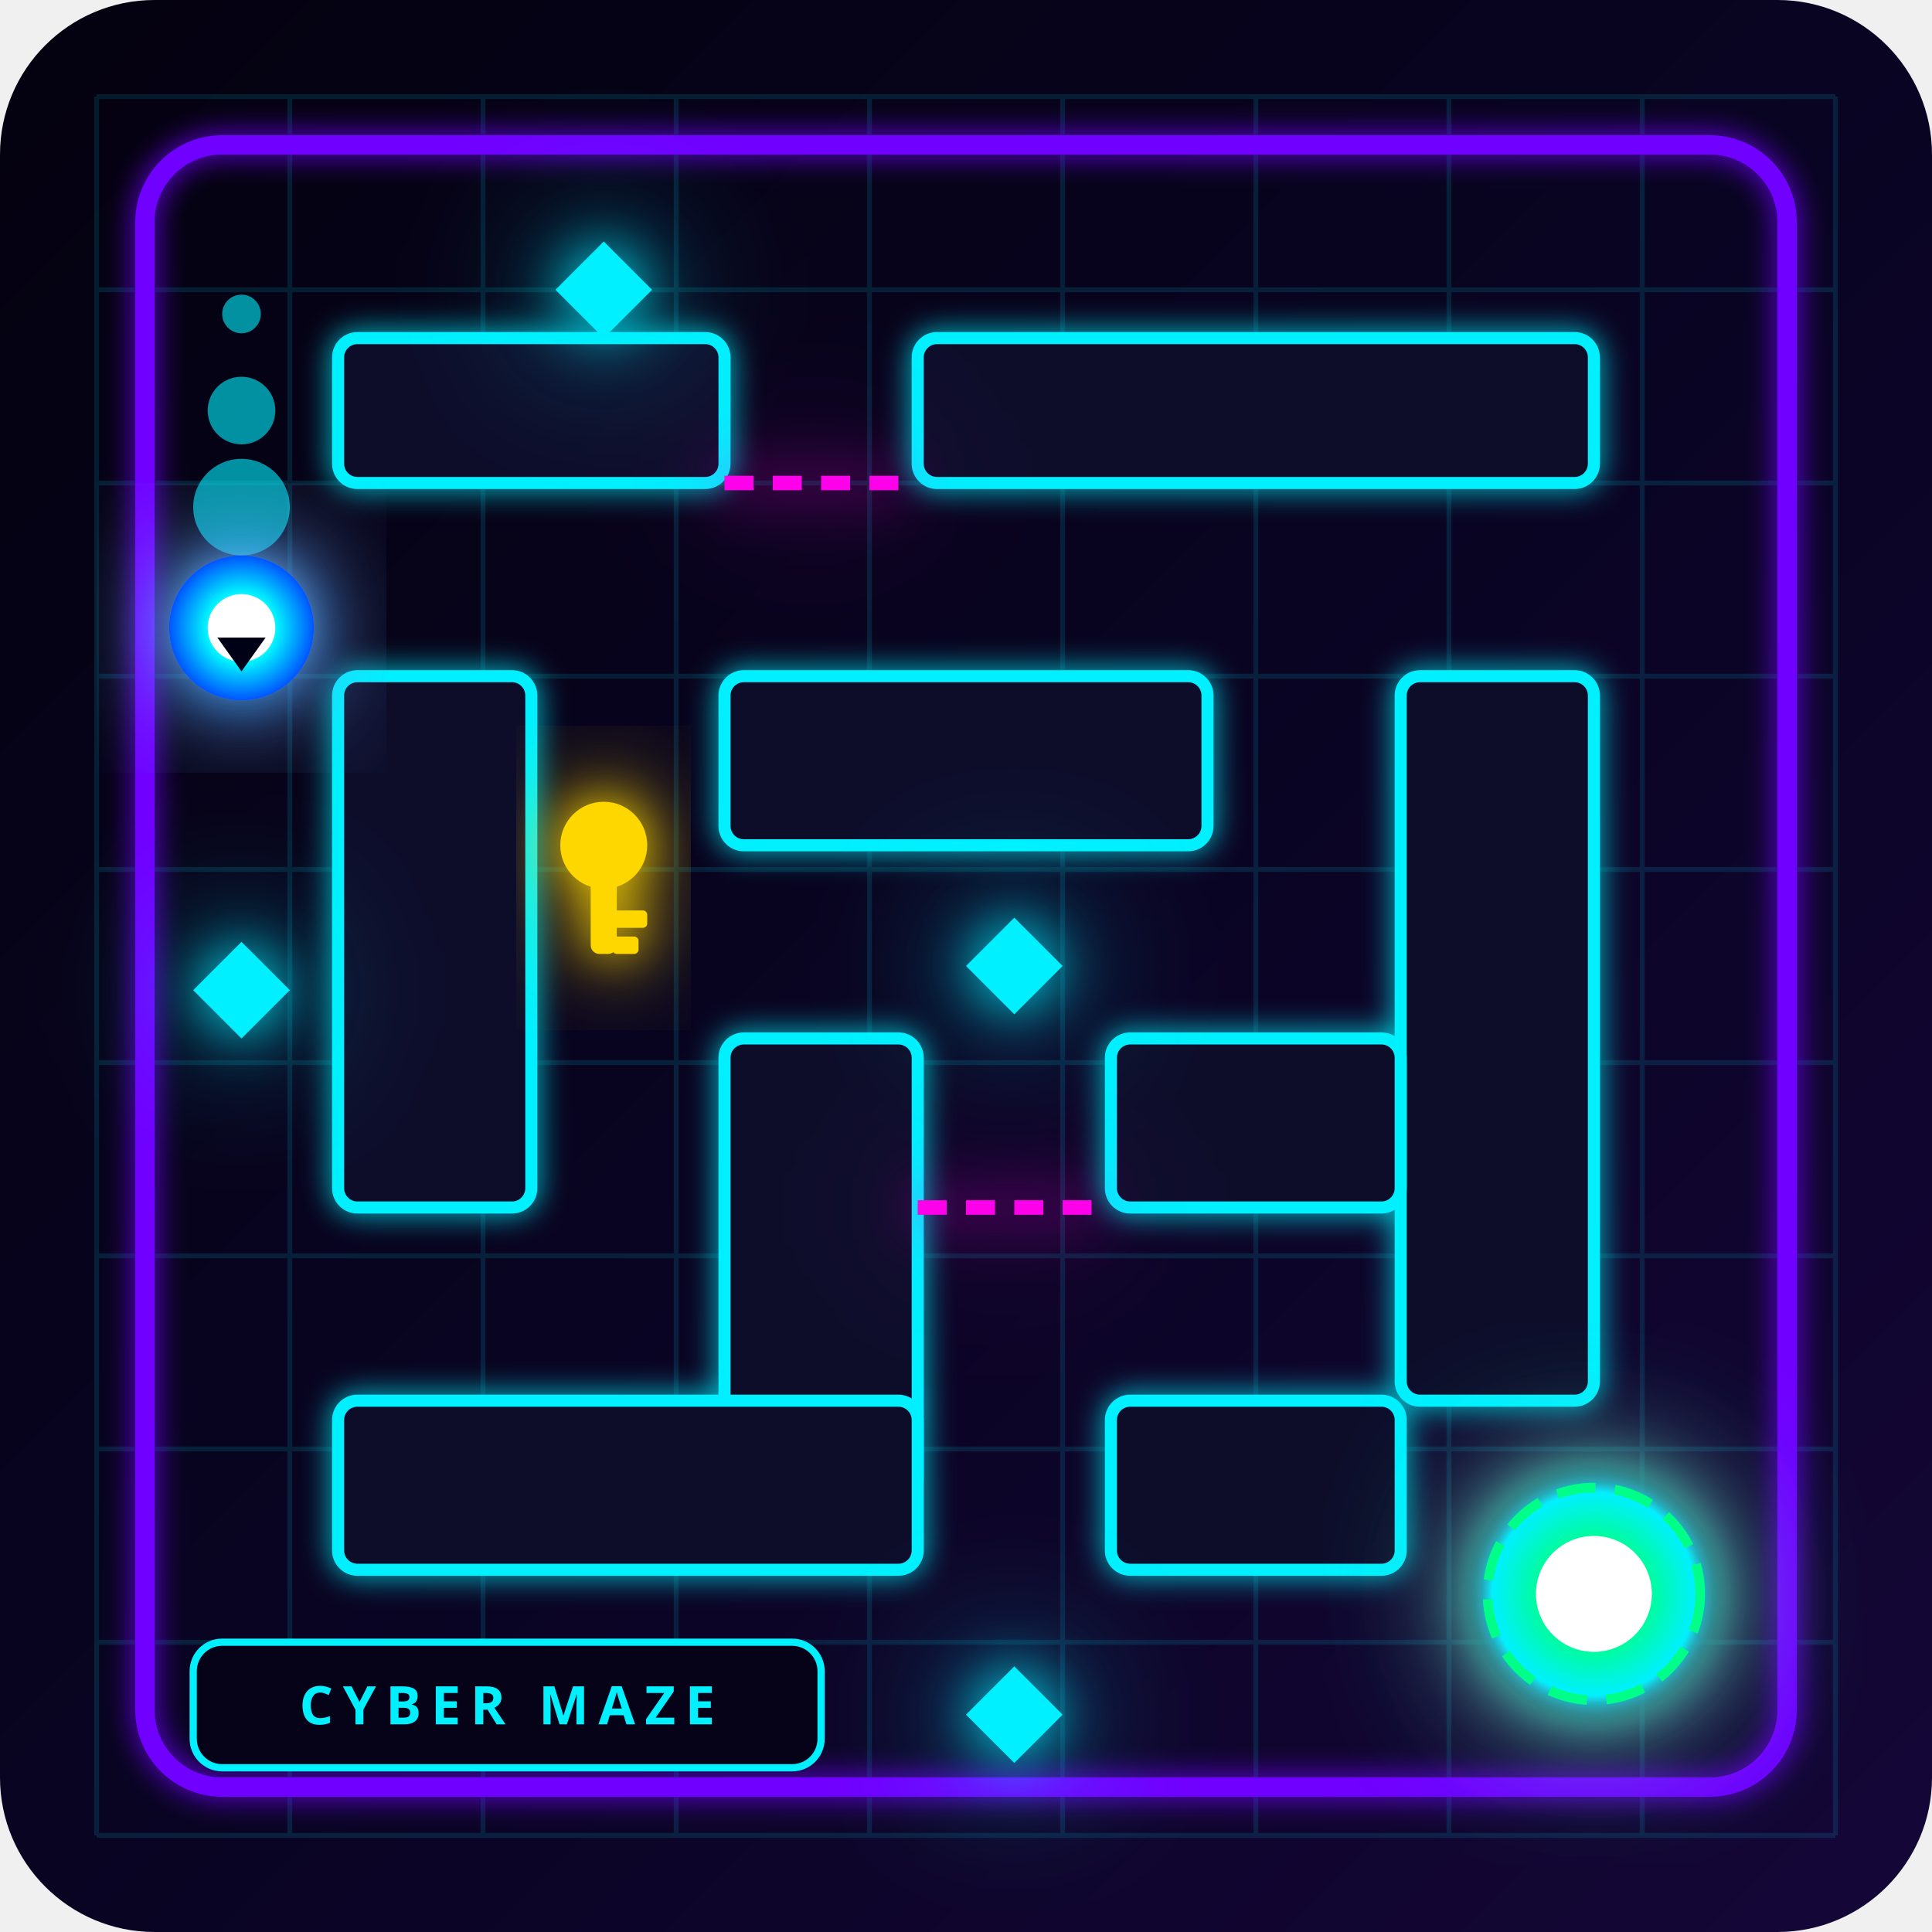
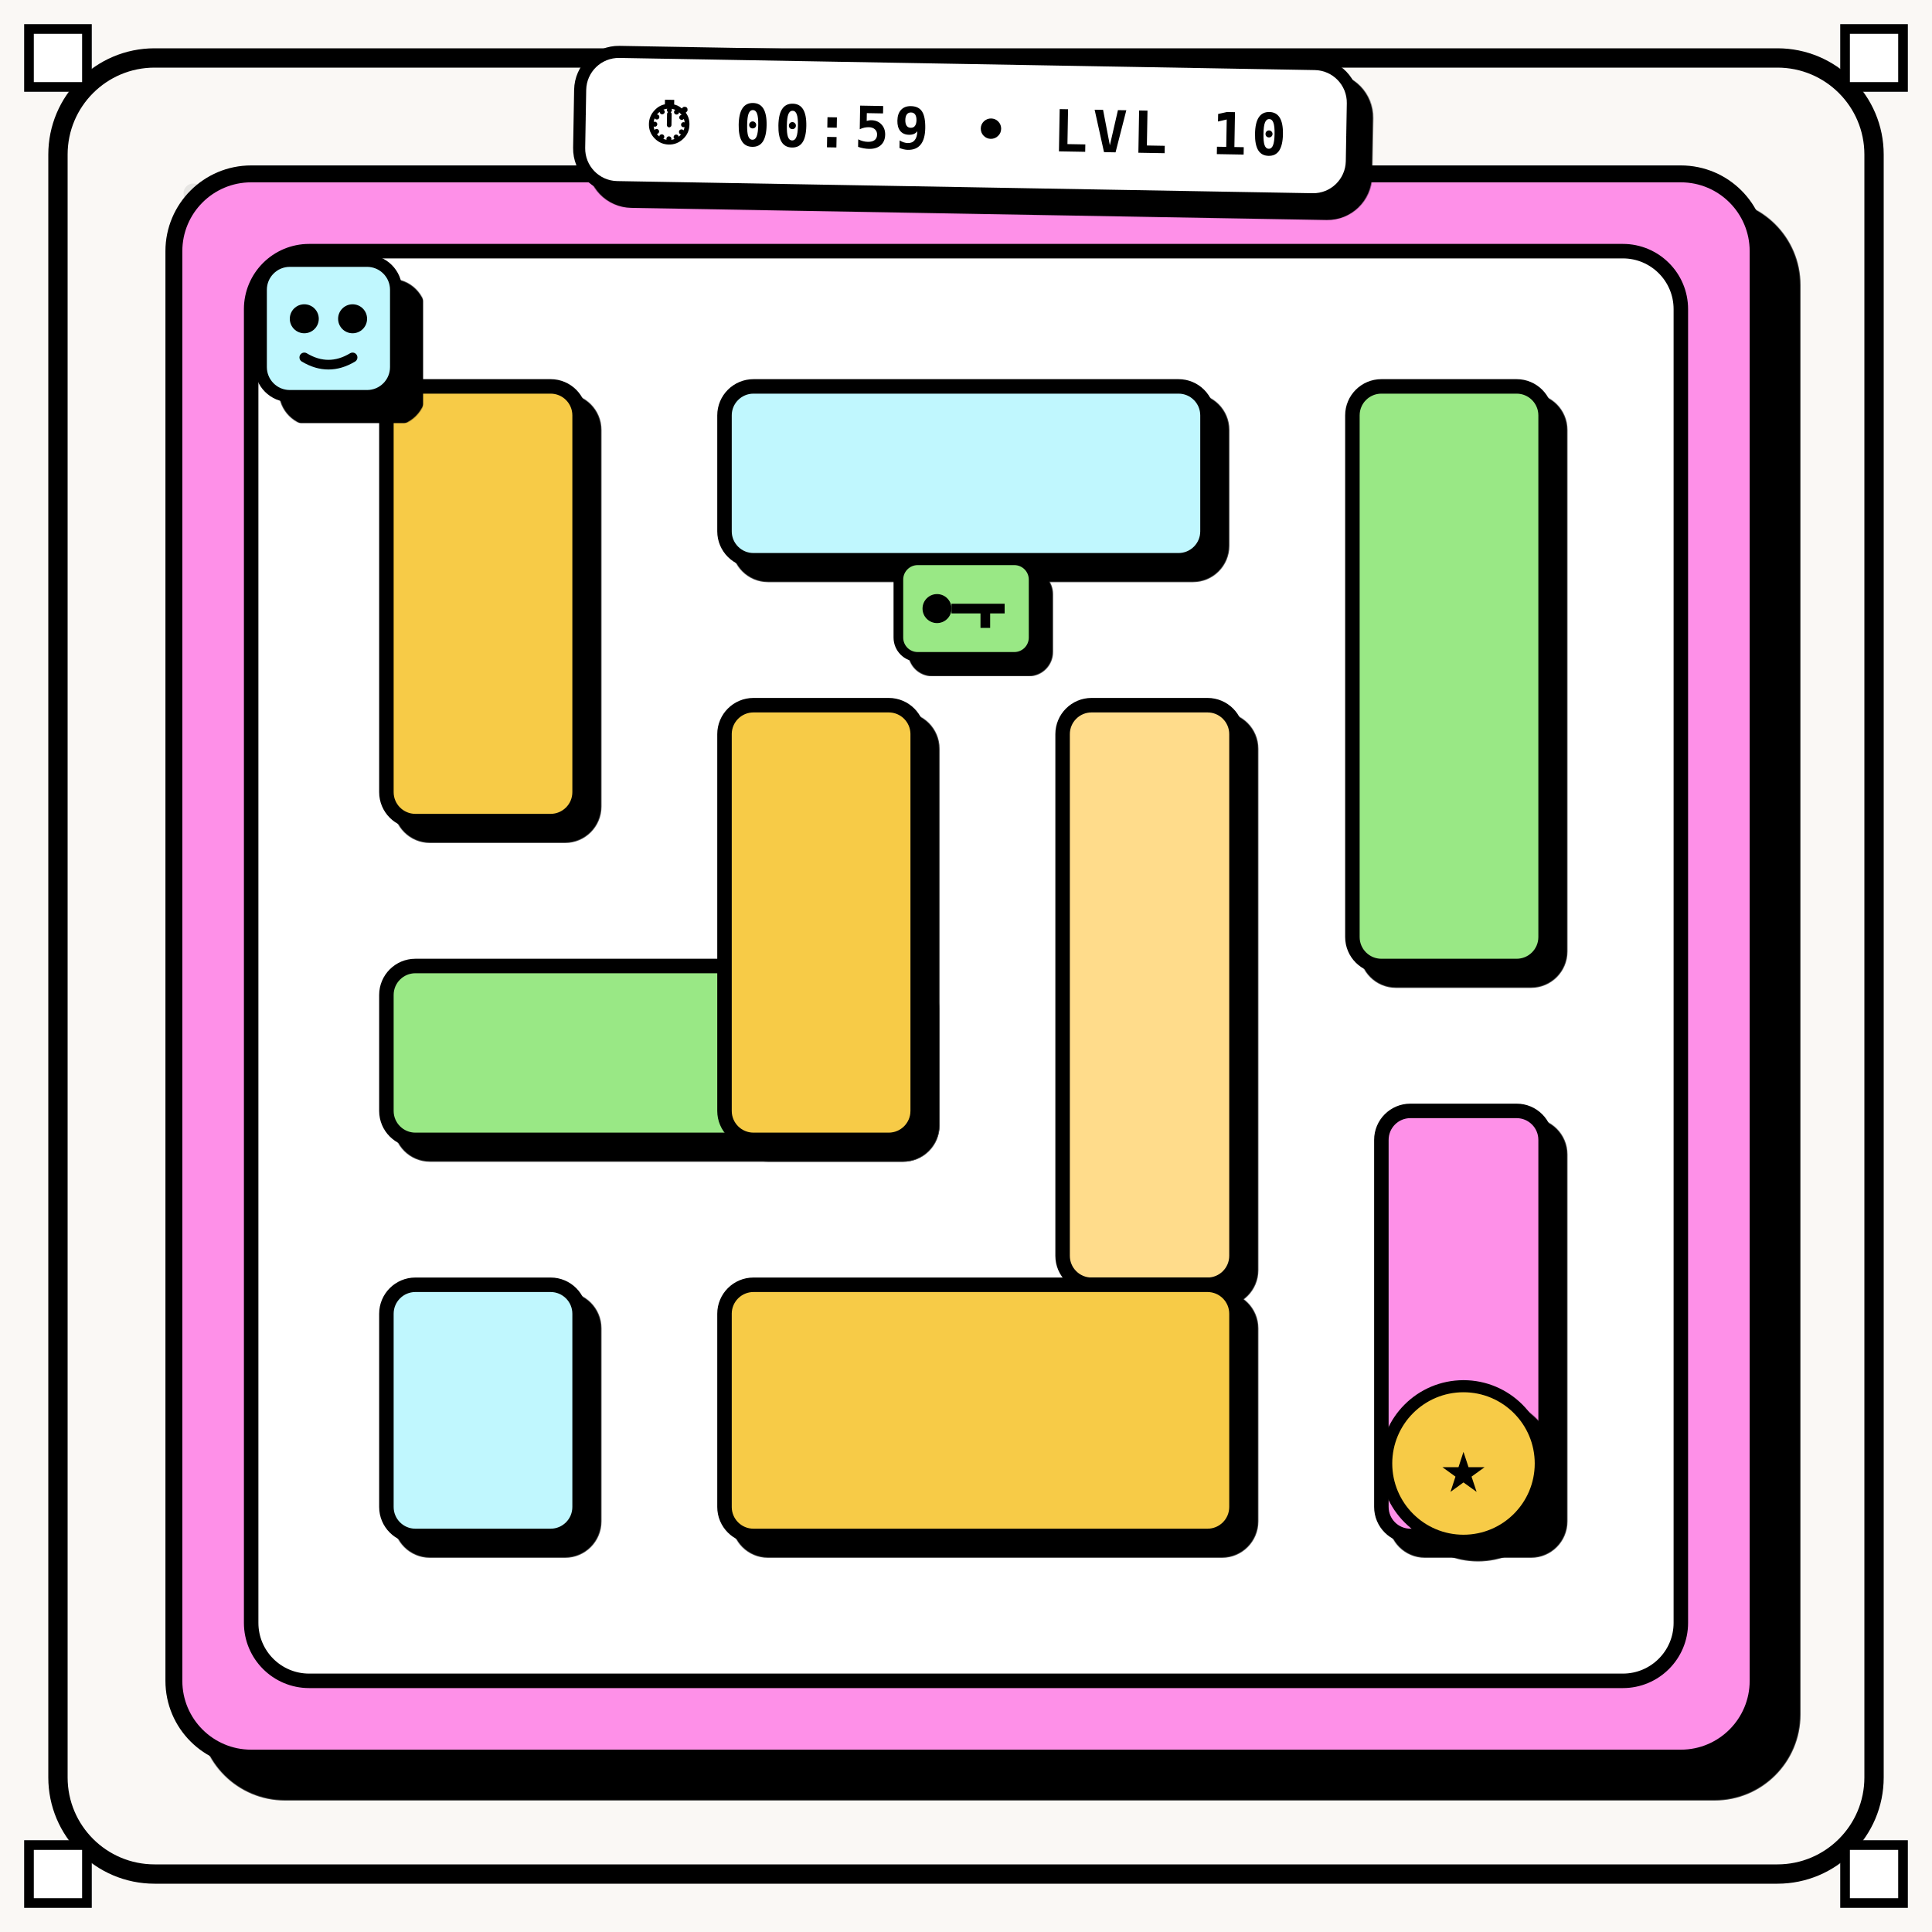
<svg xmlns="http://www.w3.org/2000/svg" viewBox="0 0 400 400" width="100%" height="100%">
  <defs>
-     <linearGradient id="mazeBg" x1="0%" y1="0%" x2="100%" y2="100%">
-       <stop offset="0%" stop-color="#04010f" />
-       <stop offset="50%" stop-color="#090422" />
-       <stop offset="100%" stop-color="#150638" />
-     </linearGradient>
-     <filter id="wallGlow" x="-20%" y="-20%" width="140%" height="140%">
-       <feGaussianBlur stdDeviation="3" result="blur" />
-       <feComposite in="SourceGraphic" in2="blur" operator="over" />
+     <filter id="neoShadowSm" x="-20%" y="-20%" width="140%" height="140%">
+       <feDropShadow dx="3" dy="3" stdDeviation="0" flood-color="#000000" />
    </filter>
-     <filter id="neonGlow" x="-50%" y="-50%" width="200%" height="200%">
-       <feGaussianBlur stdDeviation="6" result="blur1" />
-       <feGaussianBlur stdDeviation="14" result="blur2" />
-       <feMerge>
-         <feMergeNode in="blur2" />
-         <feMergeNode in="blur1" />
-         <feMergeNode in="SourceGraphic" />
-       </feMerge>
+     <filter id="neoShadow" x="-20%" y="-20%" width="140%" height="140%">
+       <feDropShadow dx="5" dy="5" stdDeviation="0" flood-color="#000000" />
    </filter>
-     <radialGradient id="coreGrad" cx="50%" cy="50%" r="50%">
-       <stop offset="0%" stop-color="#ffffff" />
-       <stop offset="50%" stop-color="#00f0ff" />
-       <stop offset="100%" stop-color="#0055ff" />
-     </radialGradient>
-     <radialGradient id="portalGrad" cx="50%" cy="50%" r="50%">
-       <stop offset="0%" stop-color="#ffffff" />
-       <stop offset="35%" stop-color="#00ff88" />
-       <stop offset="75%" stop-color="#00f0ff" />
-       <stop offset="100%" stop-color="#110033" stop-opacity="0" />
-     </radialGradient>
+     <filter id="neoShadowLg" x="-20%" y="-20%" width="140%" height="140%">
+       <feDropShadow dx="7" dy="7" stdDeviation="0" flood-color="#000000" />
+     </filter>
  </defs>
-   <rect width="400" height="400" rx="32" fill="url(#mazeBg)" />
-   <g opacity="0.12" stroke="#00f0ff" stroke-width="1">
-     <line x1="20" y1="20" x2="380" y2="20" />
-     <line x1="20" y1="60" x2="380" y2="60" />
-     <line x1="20" y1="100" x2="380" y2="100" />
-     <line x1="20" y1="140" x2="380" y2="140" />
-     <line x1="20" y1="180" x2="380" y2="180" />
-     <line x1="20" y1="220" x2="380" y2="220" />
-     <line x1="20" y1="260" x2="380" y2="260" />
-     <line x1="20" y1="300" x2="380" y2="300" />
-     <line x1="20" y1="340" x2="380" y2="340" />
-     <line x1="20" y1="380" x2="380" y2="380" />
-     <line x1="20" y1="20" x2="20" y2="380" />
-     <line x1="60" y1="20" x2="60" y2="380" />
-     <line x1="100" y1="20" x2="100" y2="380" />
-     <line x1="140" y1="20" x2="140" y2="380" />
-     <line x1="180" y1="20" x2="180" y2="380" />
-     <line x1="220" y1="20" x2="220" y2="380" />
-     <line x1="260" y1="20" x2="260" y2="380" />
-     <line x1="300" y1="20" x2="300" y2="380" />
-     <line x1="340" y1="20" x2="340" y2="380" />
-     <line x1="380" y1="20" x2="380" y2="380" />
+   <rect width="400" height="400" fill="#FAF8F5" />
+   <g fill="#000000" opacity="0.08">
+     <circle cx="40" cy="40" r="2" />
+     <circle cx="100" cy="40" r="2" />
+     <circle cx="160" cy="40" r="2" />
+     <circle cx="220" cy="40" r="2" />
+     <circle cx="280" cy="40" r="2" />
+     <circle cx="340" cy="40" r="2" />
+     <circle cx="40" cy="100" r="2" />
+     <circle cx="100" cy="100" r="2" />
+     <circle cx="160" cy="100" r="2" />
+     <circle cx="220" cy="100" r="2" />
+     <circle cx="280" cy="100" r="2" />
+     <circle cx="340" cy="100" r="2" />
+     <circle cx="40" cy="160" r="2" />
+     <circle cx="100" cy="160" r="2" />
+     <circle cx="160" cy="160" r="2" />
+     <circle cx="220" cy="160" r="2" />
+     <circle cx="280" cy="160" r="2" />
+     <circle cx="340" cy="160" r="2" />
+     <circle cx="40" cy="220" r="2" />
+     <circle cx="100" cy="220" r="2" />
+     <circle cx="160" cy="220" r="2" />
+     <circle cx="220" cy="220" r="2" />
+     <circle cx="280" cy="220" r="2" />
+     <circle cx="340" cy="220" r="2" />
+     <circle cx="40" cy="280" r="2" />
+     <circle cx="100" cy="280" r="2" />
+     <circle cx="160" cy="280" r="2" />
+     <circle cx="220" cy="280" r="2" />
+     <circle cx="280" cy="280" r="2" />
+     <circle cx="340" cy="280" r="2" />
+     <circle cx="40" cy="340" r="2" />
+     <circle cx="100" cy="340" r="2" />
+     <circle cx="160" cy="340" r="2" />
+     <circle cx="220" cy="340" r="2" />
+     <circle cx="280" cy="340" r="2" />
+     <circle cx="340" cy="340" r="2" />
  </g>
-   <g fill="#0e072b" stroke="#00f0ff" stroke-width="2.5" filter="url(#wallGlow)">
-     <rect x="30" y="30" width="340" height="340" rx="16" fill="none" stroke="#7000ff" stroke-width="4" />
-     <rect x="70" y="70" width="80" height="30" rx="4" />
-     <rect x="190" y="70" width="140" height="30" rx="4" />
-     <rect x="70" y="140" width="40" height="110" rx="4" />
-     <rect x="150" y="140" width="100" height="35" rx="4" />
-     <rect x="290" y="140" width="40" height="150" rx="4" />
-     <rect x="150" y="215" width="40" height="95" rx="4" />
-     <rect x="230" y="215" width="60" height="35" rx="4" />
-     <rect x="70" y="290" width="120" height="35" rx="4" />
-     <rect x="230" y="290" width="60" height="35" rx="4" />
+   <rect x="12" y="12" width="376" height="376" rx="20" fill="none" stroke="#000000" stroke-width="4" />
+   <rect x="36" y="36" width="328" height="328" rx="16" fill="#FE90E8" stroke="#000000" stroke-width="3.5" filter="url(#neoShadowLg)" />
+   <rect x="52" y="52" width="296" height="296" rx="12" fill="#FFFFFF" stroke="#000000" stroke-width="3" />
+   <g fill="#F7CB46" stroke="#000000" stroke-width="3" filter="url(#neoShadowSm)">
+     <rect x="80" y="80" width="40" height="90" rx="6" />
+     <rect x="150" y="80" width="100" height="36" rx="6" fill="#C0F7FE" />
+     <rect x="280" y="80" width="40" height="120" rx="6" fill="#99E885" />
+     <rect x="80" y="200" width="110" height="36" rx="6" fill="#99E885" />
+     <rect x="150" y="146" width="40" height="90" rx="6" />
+     <rect x="220" y="146" width="36" height="120" rx="6" fill="#FFDC8B" />
+     <rect x="80" y="266" width="40" height="52" rx="6" fill="#C0F7FE" />
+     <rect x="150" y="266" width="106" height="52" rx="6" fill="#F7CB46" />
+     <rect x="286" y="230" width="34" height="88" rx="6" fill="#FE90E8" />
  </g>
-   <g stroke="#ff00ea" stroke-width="3" filter="url(#neonGlow)">
-     <line x1="150" y1="100" x2="190" y2="100" stroke-dasharray="6,4" />
-     <line x1="190" y1="250" x2="230" y2="250" stroke-dasharray="6,4" />
+   <g transform="translate(68, 68)" filter="url(#neoShadow)">
+     <rect x="-14" y="-14" width="28" height="28" rx="6" fill="#C0F7FE" stroke="#000000" stroke-width="2.5" />
+     <circle cx="-5" cy="-2" r="3" fill="#000000" />
+     <circle cx="5" cy="-2" r="3" fill="#000000" />
+     <path d="M-5 6 Q0 9 5 6" stroke="#000000" stroke-width="2" fill="none" stroke-linecap="round" />
  </g>
-   <g fill="#00f0ff" filter="url(#neonGlow)">
-     <polygon points="125,50 135,60 125,70 115,60" />
-     <polygon points="50,195 60,205 50,215 40,205" />
-     <polygon points="210,190 220,200 210,210 200,200" />
-     <polygon points="210,345 220,355 210,365 200,355" />
+   <g transform="translate(303, 303)" filter="url(#neoShadowSm)">
+     <circle cx="0" cy="0" r="16" fill="#F7CB46" stroke="#000000" stroke-width="2.5" />
+     <text x="0" y="6" font-family="'JetBrains Mono', monospace" font-weight="900" font-size="16" fill="#000000" text-anchor="middle">★</text>
  </g>
-   <g filter="url(#neonGlow)" transform="translate(125, 175) scale(0.9)">
-     <circle cx="0" cy="0" r="10" fill="#ffd700" />
-     <rect x="-3" y="5" width="6" height="20" rx="2" fill="#ffd700" />
-     <rect x="2" y="15" width="8" height="4" rx="1" fill="#ffd700" />
-     <rect x="2" y="21" width="6" height="4" rx="1" fill="#ffd700" />
+   <g transform="translate(200, 126)" filter="url(#neoShadowSm)">
+     <rect x="-14" y="-10" width="28" height="20" rx="4" fill="#99E885" stroke="#000000" stroke-width="2" />
+     <circle cx="-6" cy="0" r="3" fill="#000000" />
+     <line x1="-3" y1="0" x2="8" y2="0" stroke="#000000" stroke-width="2" />
+     <line x1="4" y1="0" x2="4" y2="4" stroke="#000000" stroke-width="2" />
  </g>
-   <g filter="url(#neonGlow)" transform="translate(330, 330)">
-     <circle cx="0" cy="0" r="28" fill="url(#portalGrad)" />
-     <circle cx="0" cy="0" r="22" fill="none" stroke="#00ff88" stroke-width="2" stroke-dasharray="8,4" />
-     <circle cx="0" cy="0" r="12" fill="#ffffff" />
+   <g transform="translate(200, 26) rotate(1)">
+     <rect x="-80" y="-14" width="160" height="28" rx="8" fill="#FFFFFF" stroke="#000000" stroke-width="2.5" filter="url(#neoShadowSm)" />
+     <text x="0" y="5" font-family="'JetBrains Mono', monospace" font-weight="900" font-size="12" fill="#000000" text-anchor="middle" letter-spacing="1">⏱ 00:59 • LVL 10</text>
  </g>
-   <g opacity="0.6">
-     <circle cx="50" cy="65" r="4" fill="#00f0ff" />
-     <circle cx="50" cy="85" r="7" fill="#00f0ff" />
-     <circle cx="50" cy="105" r="10" fill="#00f0ff" />
-   </g>
-   <g filter="url(#neonGlow)" transform="translate(50, 130)">
-     <circle cx="0" cy="0" r="15" fill="url(#coreGrad)" />
-     <circle cx="0" cy="0" r="7" fill="#ffffff" />
-     <polygon points="0,9 -5,2 5,2" fill="#060312" />
-   </g>
-   <rect x="40" y="340" width="130" height="26" rx="6" fill="#060318" stroke="#00f0ff" stroke-width="1.5" />
-   <text x="105" y="357" fill="#00f0ff" font-family="system-ui, sans-serif" font-weight="900" font-size="11" letter-spacing="2" text-anchor="middle">
-     CYBER MAZE
-   </text>
+   <rect x="6" y="6" width="12" height="12" fill="#FFFFFF" stroke="#000000" stroke-width="2" />
+   <rect x="382" y="6" width="12" height="12" fill="#FFFFFF" stroke="#000000" stroke-width="2" />
+   <rect x="6" y="382" width="12" height="12" fill="#FFFFFF" stroke="#000000" stroke-width="2" />
+   <rect x="382" y="382" width="12" height="12" fill="#FFFFFF" stroke="#000000" stroke-width="2" />
</svg>
